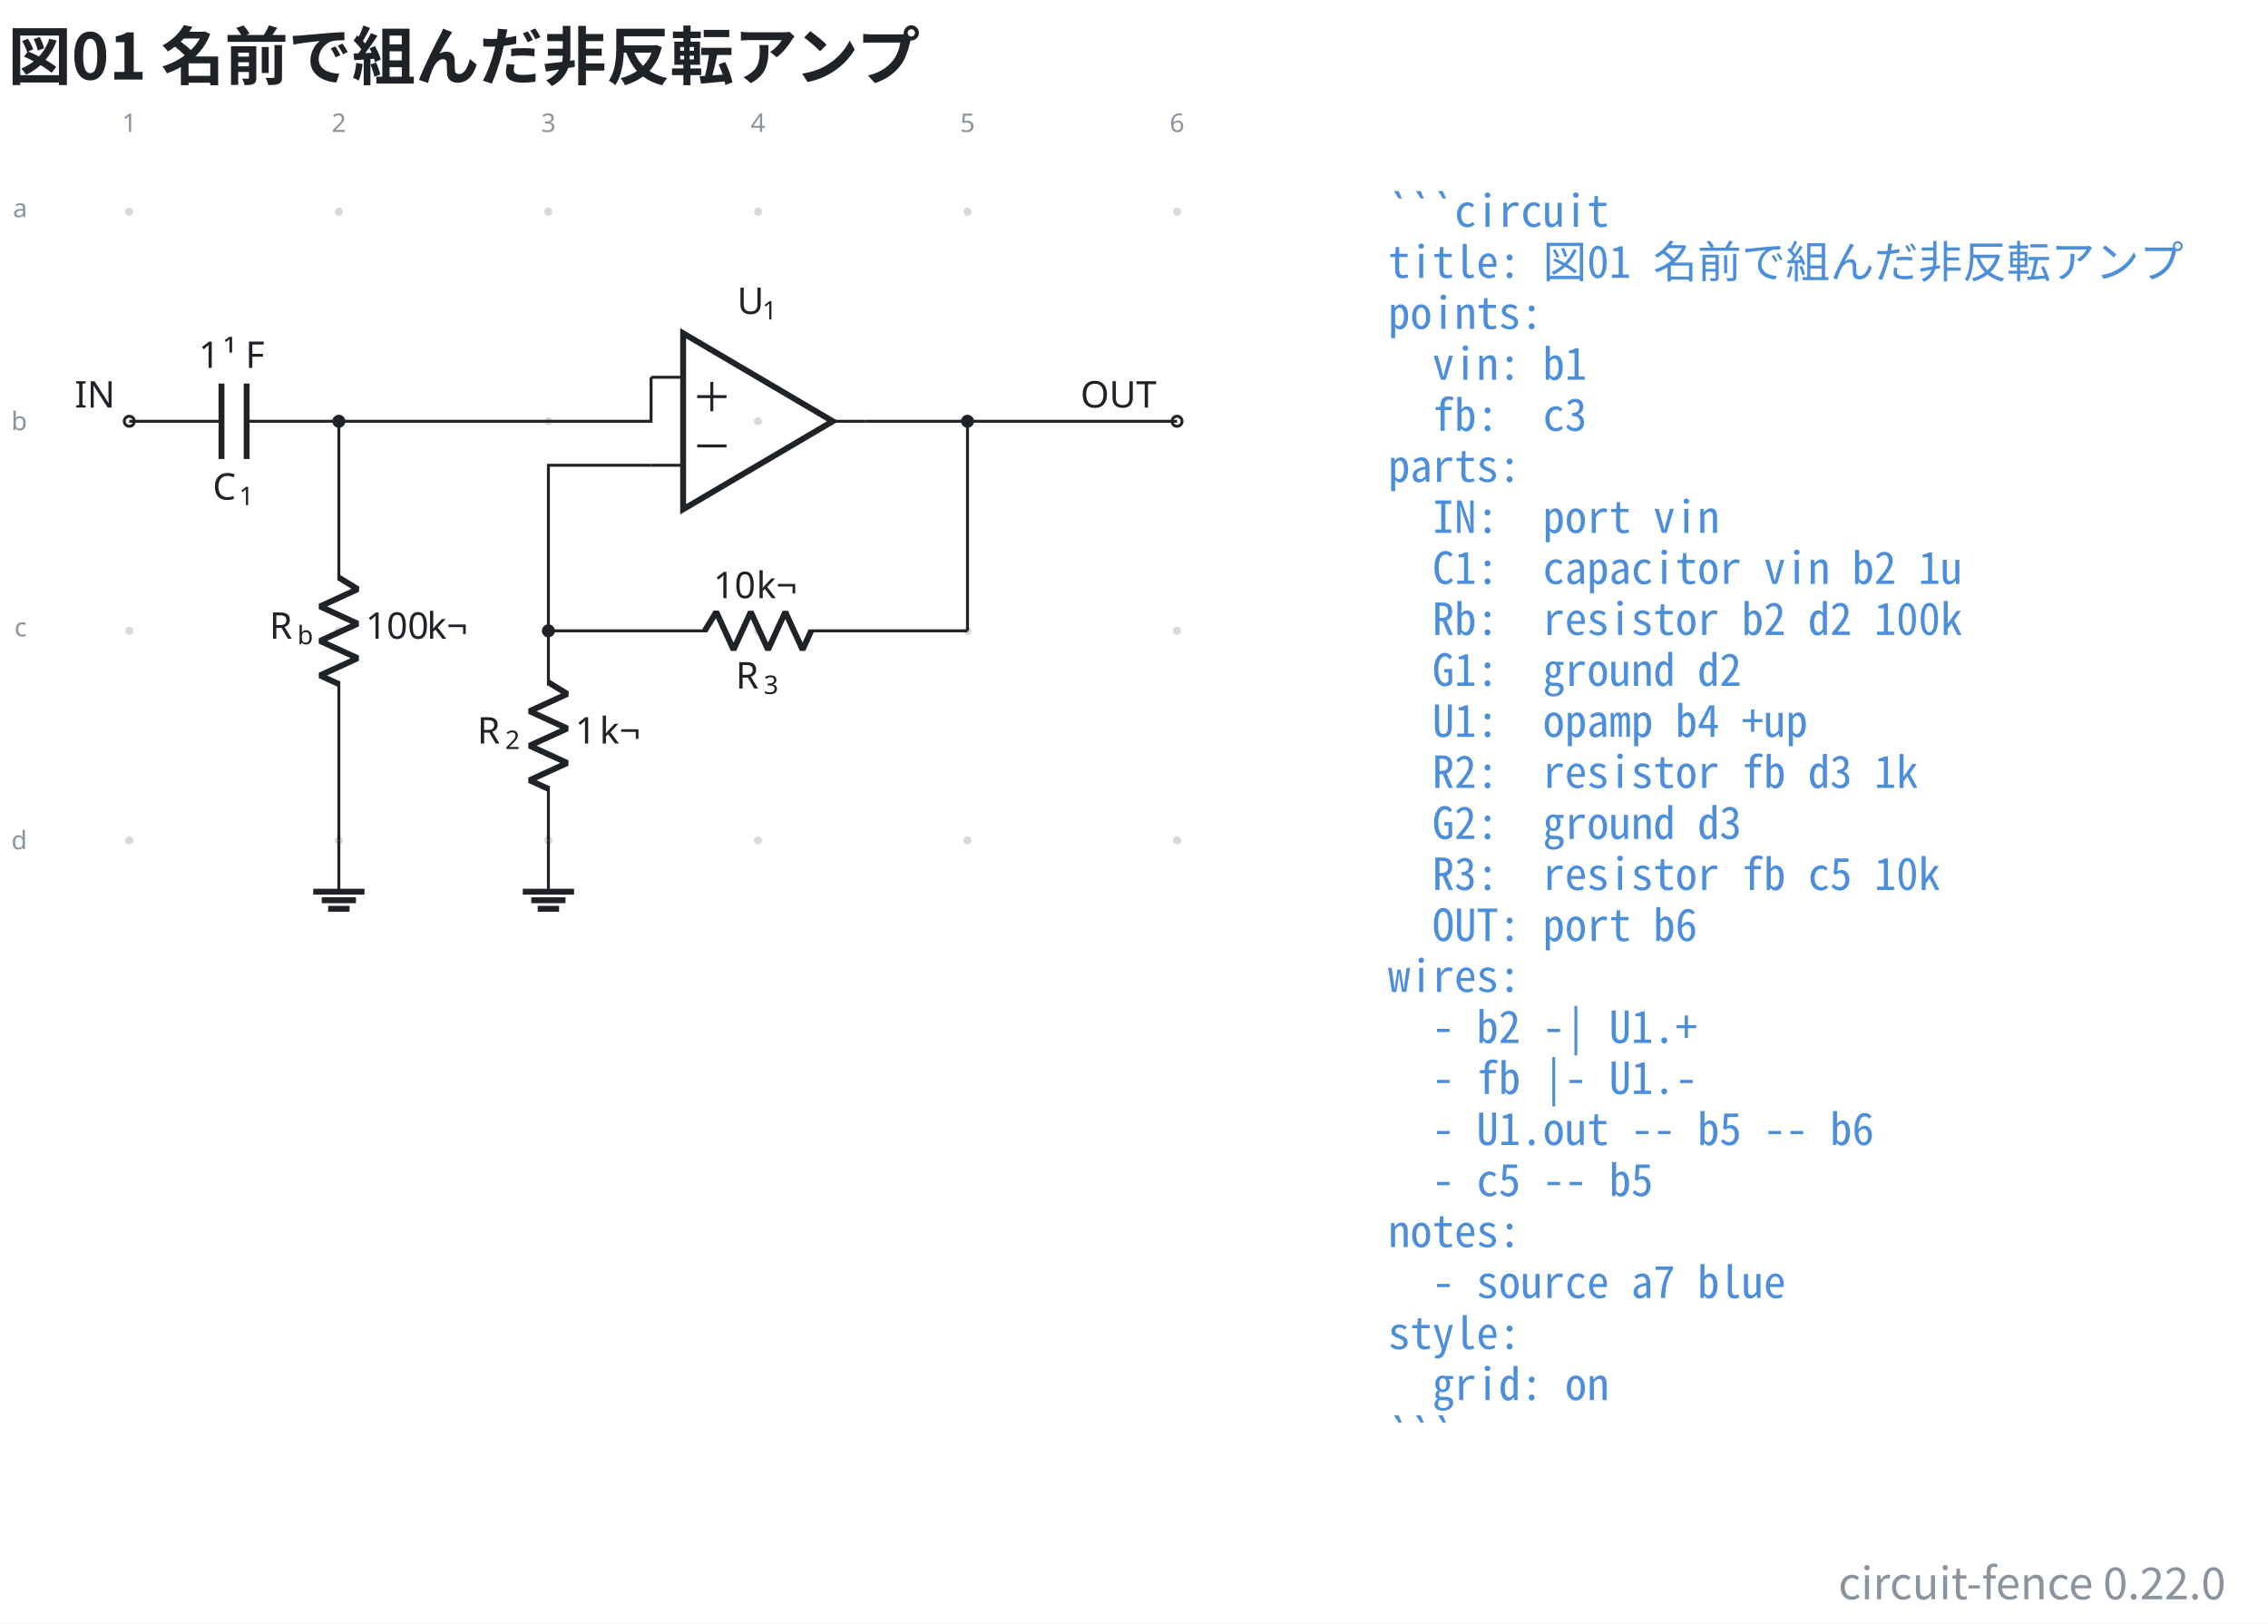
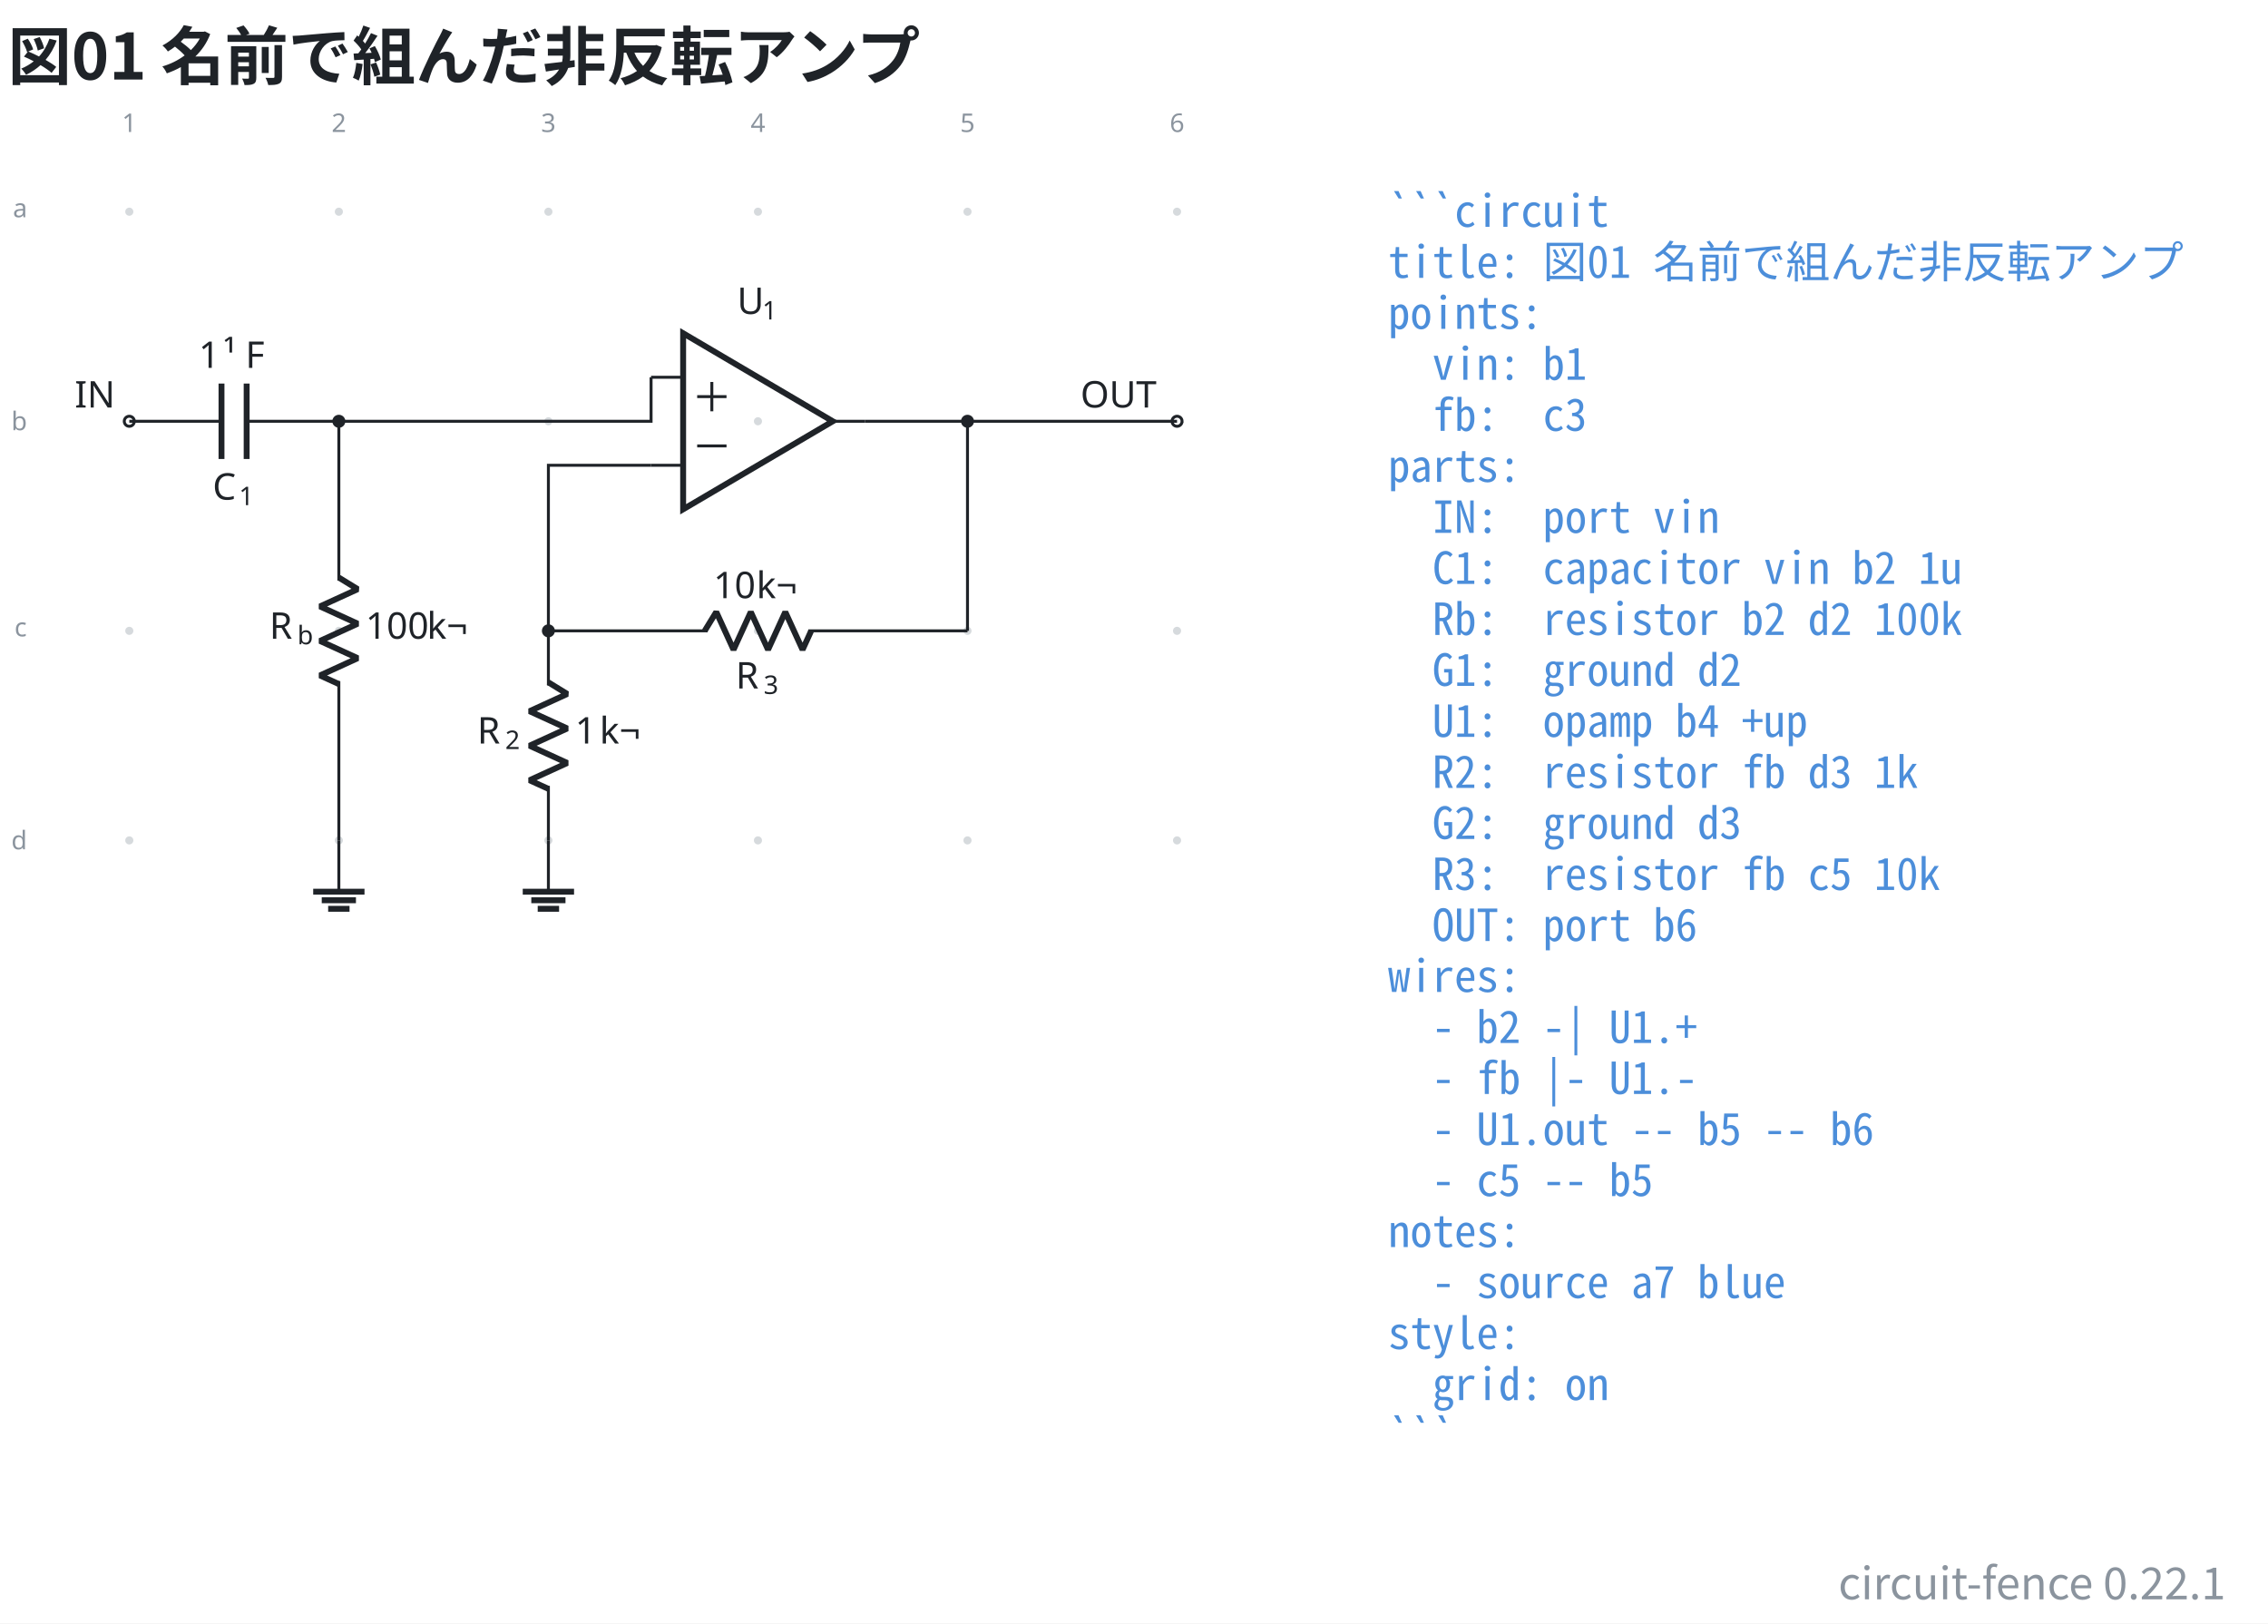
- <svg xmlns="http://www.w3.org/2000/svg" data-figure-paper="#ffffff" data-circuit-fence="0.22.0" fill="#1f2328" width="821.206" height="587.757" viewBox="-72 -72 615.904 440.818">
+ <svg xmlns="http://www.w3.org/2000/svg" data-figure-paper="#ffffff" data-circuit-fence="0.22.1" fill="#1f2328" width="821.206" height="587.757" viewBox="-72 -72 615.904 440.818">
  <rect x="-72" y="-72" width="615.904" height="440.818" fill="#ffffff" />
  <g stroke="#1f2328" stroke-miterlimit="10" stroke-width=".8">
    <path fill="#8b949e" fill-opacity=".35" stroke="none" stroke-opacity=".35" d="M-35.787-14.511a1.1 1.1 0 1 0-2.2 0 1.1 1.1 0 0 0 2.2 0M-35.787 42.394a1.1 1.1 0 1 0-2.2 0 1.1 1.1 0 0 0 2.2 0M-35.787 99.3a1.1 1.1 0 1 0-2.2 0 1.1 1.1 0 0 0 2.2 0M-35.787 156.205a1.1 1.1 0 1 0-2.2 0 1.1 1.1 0 0 0 2.2 0M21.118-14.511a1.1 1.1 0 1 0-2.2 0 1.1 1.1 0 0 0 2.2 0M21.118 42.394a1.1 1.1 0 1 0-2.2 0 1.1 1.1 0 0 0 2.2 0M21.118 99.3a1.1 1.1 0 1 0-2.2 0 1.1 1.1 0 0 0 2.2 0M21.118 156.205a1.1 1.1 0 1 0-2.2 0 1.1 1.1 0 0 0 2.2 0M78.024-14.511a1.1 1.1 0 1 0-2.2 0 1.1 1.1 0 0 0 2.2 0M78.024 42.394a1.1 1.1 0 1 0-2.2 0 1.1 1.1 0 0 0 2.2 0M78.024 99.3a1.1 1.1 0 1 0-2.2 0 1.1 1.1 0 0 0 2.2 0M78.024 156.205a1.1 1.1 0 1 0-2.2 0 1.1 1.1 0 0 0 2.2 0M134.93-14.511a1.1 1.1 0 1 0-2.2 0 1.1 1.1 0 0 0 2.2 0M134.93 42.394a1.1 1.1 0 1 0-2.2 0 1.1 1.1 0 0 0 2.2 0M134.93 99.3a1.1 1.1 0 1 0-2.2 0 1.1 1.1 0 0 0 2.2 0M134.93 156.205a1.1 1.1 0 1 0-2.2 0 1.1 1.1 0 0 0 2.2 0M191.835-14.511a1.1 1.1 0 1 0-2.2 0 1.1 1.1 0 0 0 2.2 0M191.835 42.394a1.1 1.1 0 1 0-2.2 0 1.1 1.1 0 0 0 2.2 0M191.835 99.3a1.1 1.1 0 1 0-2.2 0 1.1 1.1 0 0 0 2.2 0M191.835 156.205a1.1 1.1 0 1 0-2.2 0 1.1 1.1 0 0 0 2.2 0M248.74-14.511a1.1 1.1 0 1 0-2.2 0 1.1 1.1 0 0 0 2.2 0M248.74 42.394a1.1 1.1 0 1 0-2.2 0 1.1 1.1 0 0 0 2.2 0M248.74 99.3a1.1 1.1 0 1 0-2.2 0 1.1 1.1 0 0 0 2.2 0M248.74 156.205a1.1 1.1 0 1 0-2.2 0 1.1 1.1 0 0 0 2.2 0m-1.1 0" />
    <g fill="#8b949e" stroke="#8b949e">
      <text x="-36.887" y="-14.511" fill="#8b949e" stroke="none" font-family="cmr7" font-size="7" transform="translate(-1.993 -21.645)">1</text>
    </g>
    <g fill="#8b949e" stroke="#8b949e">
      <text x="-36.887" y="-14.511" fill="#8b949e" stroke="none" font-family="cmr7" font-size="7" transform="translate(54.912 -21.645)">2</text>
    </g>
    <g fill="#8b949e" stroke="#8b949e">
      <text x="-36.887" y="-14.511" fill="#8b949e" stroke="none" font-family="cmr7" font-size="7" transform="translate(111.818 -21.645)">3</text>
    </g>
    <g fill="#8b949e" stroke="#8b949e">
      <text x="-36.887" y="-14.511" fill="#8b949e" stroke="none" font-family="cmr7" font-size="7" transform="translate(168.723 -21.645)">4</text>
    </g>
    <g fill="#8b949e" stroke="#8b949e">
      <text x="-36.887" y="-14.511" fill="#8b949e" stroke="none" font-family="cmr7" font-size="7" transform="translate(225.629 -21.645)">5</text>
    </g>
    <g fill="#8b949e" stroke="#8b949e">
      <text x="-36.887" y="-14.511" fill="#8b949e" stroke="none" font-family="cmr7" font-size="7" transform="translate(282.534 -21.645)">6</text>
    </g>
    <g fill="#8b949e" stroke="#8b949e">
      <text x="-36.887" y="-14.511" fill="#8b949e" stroke="none" font-family="cmr7" font-size="7" transform="translate(-31.62 1.507)">a</text>
    </g>
    <g fill="#8b949e" stroke="#8b949e">
      <text x="-36.887" y="-14.511" fill="#8b949e" stroke="none" font-family="cmr7" font-size="7" transform="translate(-32.05 59.336)">b</text>
    </g>
    <g fill="#8b949e" stroke="#8b949e">
      <text x="-36.887" y="-14.511" fill="#8b949e" stroke="none" font-family="cmr7" font-size="7" transform="translate(-31.189 115.318)">c</text>
    </g>
    <g fill="#8b949e" stroke="#8b949e">
      <text x="-36.887" y="-14.511" fill="#8b949e" stroke="none" font-family="cmr7" font-size="7" transform="translate(-32.05 173.147)">d</text>
    </g>
    <g fill="#ffffff">
      <path d="M-35.522 42.394a1.365 1.365 0 1 0-2.73 0 1.365 1.365 0 0 0 2.73 0Zm-1.365 0" />
    </g>
    <text x="-36.887" y="-14.511" stroke="none" font-family="cmr10" font-size="10" transform="translate(-14.844 53.173)">IN</text>
    <path fill="none" d="M-36.887 42.394h.4m-.4 0h25.038m6.829 0h25.038m-.4 0h.4" />
    <g stroke-width="1.6">
      <path fill="none" d="M-11.849 32.151v20.486m6.829-20.486v20.486" />
    </g>
    <g stroke="none">
      <text x="-36.887" y="-14.511" font-family="cmmi10" font-size="10" transform="translate(22.636 78.187)">C</text>
      <text x="-29.74" y="-13.011" font-family="cmr7" font-size="7" transform="translate(22.636 78.187)">1</text>
    </g>
    <g stroke="none" font-size="10">
      <text x="-36.887" y="-14.511" font-family="cmr10" transform="translate(18.843 42.409)">1</text>
      <text x="-30.221" y="-14.511" font-family="cmmi10" transform="translate(18.843 42.409)">¹</text>
      <text x="-24.195" y="-14.511" font-family="cmr10" transform="translate(18.843 42.409)">F</text>
    </g>
    <path fill="none" d="M20.018 42.394v.4m0-.4v43.248m0 27.315v43.248m0-.4v.4" />
    <g stroke-linejoin="bevel" stroke-width="1.6">
      <path fill="none" d="m20.018 84.842 5.122 3.143-10.243 4.686 10.243 4.686-10.243 4.686 10.243 4.685-10.243 4.686 5.121 2.343" />
    </g>
    <g stroke="none">
      <text x="-36.887" y="-14.511" font-family="cmmi10" font-size="10" transform="translate(38.048 115.964)">R</text>
      <text x="-29.294" y="-13.011" font-family="cmmi7" font-size="7" transform="translate(38.048 115.964)">b</text>
    </g>
    <g stroke="none" font-family="cmr10" font-size="10">
      <text x="-36.887" y="-14.511" transform="translate(64.154 115.964)">100</text>
      <text x="-20.22" y="-14.511" transform="translate(64.154 115.964)">k¬</text>
    </g>
    <path fill="none" d="M20.018 156.205v13.93" />
    <path fill="none" stroke-width="1.6" d="M13.053 170.136h13.93m-11.608 2.321h9.287m-7.546 2.322h5.804M154.144 42.394l-40.63-23.9v47.8Z" />
    <path fill="none" d="M104.808 30.444h8.706m-8.706 23.9h8.706m49.337-11.95h-8.707" />
    <g stroke="none">
      <text x="-36.887" y="-14.511" font-family="cmmi10" font-size="10" transform="translate(165.06 27.772)">U</text>
      <text x="-30.059" y="-13.011" font-family="cmr7" font-size="7" transform="translate(165.06 27.772)">1</text>
    </g>
    <path fill="none" d="M117.327 35.702h7.967M121.31 39.686v-7.967M117.327 49.086h7.967M76.924 99.3v.4m0-.4v14.795m0 27.315v14.795m-8.881784197001252e-16-.4v.4" />
    <g stroke-linejoin="bevel" stroke-width="1.6">
      <path fill="none" d="m76.924 113.295 5.121 3.143-10.243 4.686 10.243 4.686-10.243 4.685 10.243 4.686-10.243 4.686 5.122 2.343" />
    </g>
    <g stroke="none">
      <text x="-36.887" y="-14.511" font-family="cmmi10" font-size="10" transform="translate(94.484 144.416)">R</text>
      <text x="-29.294" y="-13.011" font-family="cmr7" font-size="7" transform="translate(94.484 144.416)">2</text>
    </g>
    <g stroke="none" font-family="cmr10" font-size="10">
      <text x="-36.887" y="-14.511" transform="translate(121.06 144.416)">1</text>
      <text x="-30.221" y="-14.511" transform="translate(121.06 144.416)">k¬</text>
    </g>
    <path fill="none" d="M76.924 156.205v13.93" />
    <path fill="none" stroke-width="1.6" d="M69.959 170.136h13.93m-11.609 2.321h9.287m-7.545 2.322h5.804" />
    <path fill="none" d="M76.924 99.3h.4m-.4 0h43.248m27.315 0h43.248m-.4 0h.4" />
    <g stroke-linejoin="bevel" stroke-width="1.6">
      <path fill="none" d="m119.372 99.3 3.143-5.122 4.686 10.243 4.685-10.243 4.686 10.243 4.686-10.243 4.686 10.243 2.343-5.121" />
    </g>
    <g stroke="none">
      <text x="-36.887" y="-14.511" font-family="cmmi10" font-size="10" transform="translate(164.677 129.46)">R</text>
      <text x="-29.294" y="-13.011" font-family="cmr7" font-size="7" transform="translate(164.677 129.46)">3</text>
    </g>
    <g stroke="none" font-family="cmr10" font-size="10">
      <text x="-36.887" y="-14.511" transform="translate(158.633 104.948)">10</text>
      <text x="-25.221" y="-14.511" transform="translate(158.633 104.948)">k¬</text>
    </g>
    <g fill="#ffffff">
      <path d="M249.006 42.394a1.365 1.365 0 1 0-2.731 0 1.365 1.365 0 0 0 2.73 0Zm-1.366 0" />
    </g>
    <text x="-36.887" y="-14.511" stroke="none" font-family="cmr10" font-size="10" transform="translate(258.294 53.173)">OUT</text>
    <path fill="none" d="M20.018 42.394h84.79v-11.95M76.924 99.3V54.344h27.884M162.851 42.394h27.884M190.735 42.394h56.905M190.735 99.3V42.394" />
    <path d="M21.384 42.394a1.365 1.365 0 1 0-2.731 0 1.365 1.365 0 0 0 2.73 0ZM78.29 99.3a1.365 1.365 0 1 0-2.732 0 1.365 1.365 0 0 0 2.731 0ZM192.1 42.394a1.365 1.365 0 1 0-2.73 0 1.365 1.365 0 0 0 2.73 0Zm-1.365 0" />
    <g>
      <text x="-36.887" y="-14.511" fill="#4c8eda" stroke="none" font-family="'Noto Sans Mono CJK JP',ui-monospace,'SFMono-Regular',Consolas,'Liberation Mono',monospace" font-size="12" transform="translate(341.833 4.1)" xml:space="preserve">```circuit</text>
    </g>
    <g>
      <text x="-36.887" y="-14.511" fill="#4c8eda" stroke="none" font-family="'Noto Sans Mono CJK JP',ui-monospace,'SFMono-Regular',Consolas,'Liberation Mono',monospace" font-size="12" transform="translate(341.833 17.956)" xml:space="preserve">title: 図01 名前で組んだ非反転アンプ</text>
    </g>
    <g>
      <text x="-36.887" y="-14.511" fill="#4c8eda" stroke="none" font-family="'Noto Sans Mono CJK JP',ui-monospace,'SFMono-Regular',Consolas,'Liberation Mono',monospace" font-size="12" transform="translate(341.833 31.813)" xml:space="preserve">points:</text>
    </g>
    <g>
      <text x="-36.887" y="-14.511" fill="#4c8eda" stroke="none" font-family="'Noto Sans Mono CJK JP',ui-monospace,'SFMono-Regular',Consolas,'Liberation Mono',monospace" font-size="12" transform="translate(341.833 45.641)" xml:space="preserve">  vin: b1</text>
    </g>
    <g>
      <text x="-36.887" y="-14.511" fill="#4c8eda" stroke="none" font-family="'Noto Sans Mono CJK JP',ui-monospace,'SFMono-Regular',Consolas,'Liberation Mono',monospace" font-size="12" transform="translate(341.833 59.498)" xml:space="preserve">  fb:  c3</text>
    </g>
    <g>
      <text x="-36.887" y="-14.511" fill="#4c8eda" stroke="none" font-family="'Noto Sans Mono CJK JP',ui-monospace,'SFMono-Regular',Consolas,'Liberation Mono',monospace" font-size="12" transform="translate(341.833 73.354)" xml:space="preserve">parts:</text>
    </g>
    <g>
      <text x="-36.887" y="-14.511" fill="#4c8eda" stroke="none" font-family="'Noto Sans Mono CJK JP',ui-monospace,'SFMono-Regular',Consolas,'Liberation Mono',monospace" font-size="12" transform="translate(341.833 87.21)" xml:space="preserve">  IN:  port vin</text>
    </g>
    <g>
      <text x="-36.887" y="-14.511" fill="#4c8eda" stroke="none" font-family="'Noto Sans Mono CJK JP',ui-monospace,'SFMono-Regular',Consolas,'Liberation Mono',monospace" font-size="12" transform="translate(341.833 101.067)" xml:space="preserve">  C1:  capacitor vin b2 1u</text>
    </g>
    <g>
      <text x="-36.887" y="-14.511" fill="#4c8eda" stroke="none" font-family="'Noto Sans Mono CJK JP',ui-monospace,'SFMono-Regular',Consolas,'Liberation Mono',monospace" font-size="12" transform="translate(341.833 114.924)" xml:space="preserve">  Rb:  resistor b2 d2 100k</text>
    </g>
    <g>
      <text x="-36.887" y="-14.511" fill="#4c8eda" stroke="none" font-family="'Noto Sans Mono CJK JP',ui-monospace,'SFMono-Regular',Consolas,'Liberation Mono',monospace" font-size="12" transform="translate(341.833 128.751)" xml:space="preserve">  G1:  ground d2</text>
    </g>
    <g>
      <text x="-36.887" y="-14.511" fill="#4c8eda" stroke="none" font-family="'Noto Sans Mono CJK JP',ui-monospace,'SFMono-Regular',Consolas,'Liberation Mono',monospace" font-size="12" transform="translate(341.833 142.608)" xml:space="preserve">  U1:  opamp b4 +up</text>
    </g>
    <g>
      <text x="-36.887" y="-14.511" fill="#4c8eda" stroke="none" font-family="'Noto Sans Mono CJK JP',ui-monospace,'SFMono-Regular',Consolas,'Liberation Mono',monospace" font-size="12" transform="translate(341.833 156.464)" xml:space="preserve">  R2:  resistor fb d3 1k</text>
    </g>
    <g>
      <text x="-36.887" y="-14.511" fill="#4c8eda" stroke="none" font-family="'Noto Sans Mono CJK JP',ui-monospace,'SFMono-Regular',Consolas,'Liberation Mono',monospace" font-size="12" transform="translate(341.833 170.32)" xml:space="preserve">  G2:  ground d3</text>
    </g>
    <g>
      <text x="-36.887" y="-14.511" fill="#4c8eda" stroke="none" font-family="'Noto Sans Mono CJK JP',ui-monospace,'SFMono-Regular',Consolas,'Liberation Mono',monospace" font-size="12" transform="translate(341.833 184.177)" xml:space="preserve">  R3:  resistor fb c5 10k</text>
    </g>
    <g>
      <text x="-36.887" y="-14.511" fill="#4c8eda" stroke="none" font-family="'Noto Sans Mono CJK JP',ui-monospace,'SFMono-Regular',Consolas,'Liberation Mono',monospace" font-size="12" transform="translate(341.833 198.034)" xml:space="preserve">  OUT: port b6</text>
    </g>
    <g>
      <text x="-36.887" y="-14.511" fill="#4c8eda" stroke="none" font-family="'Noto Sans Mono CJK JP',ui-monospace,'SFMono-Regular',Consolas,'Liberation Mono',monospace" font-size="12" transform="translate(341.833 211.862)" xml:space="preserve">wires:</text>
    </g>
    <g>
      <text x="-36.887" y="-14.511" fill="#4c8eda" stroke="none" font-family="'Noto Sans Mono CJK JP',ui-monospace,'SFMono-Regular',Consolas,'Liberation Mono',monospace" font-size="12" transform="translate(341.833 225.718)" xml:space="preserve">  - b2 -| U1.+</text>
    </g>
    <g>
      <text x="-36.887" y="-14.511" fill="#4c8eda" stroke="none" font-family="'Noto Sans Mono CJK JP',ui-monospace,'SFMono-Regular',Consolas,'Liberation Mono',monospace" font-size="12" transform="translate(341.833 239.575)" xml:space="preserve">  - fb |- U1.-</text>
    </g>
    <g>
      <text x="-36.887" y="-14.511" fill="#4c8eda" stroke="none" font-family="'Noto Sans Mono CJK JP',ui-monospace,'SFMono-Regular',Consolas,'Liberation Mono',monospace" font-size="12" transform="translate(341.833 253.431)" xml:space="preserve">  - U1.out -- b5 -- b6</text>
    </g>
    <g>
      <text x="-36.887" y="-14.511" fill="#4c8eda" stroke="none" font-family="'Noto Sans Mono CJK JP',ui-monospace,'SFMono-Regular',Consolas,'Liberation Mono',monospace" font-size="12" transform="translate(341.833 267.288)" xml:space="preserve">  - c5 -- b5</text>
    </g>
    <g>
      <text x="-36.887" y="-14.511" fill="#4c8eda" stroke="none" font-family="'Noto Sans Mono CJK JP',ui-monospace,'SFMono-Regular',Consolas,'Liberation Mono',monospace" font-size="12" transform="translate(341.833 281.144)" xml:space="preserve">notes:</text>
    </g>
    <g>
      <text x="-36.887" y="-14.511" fill="#4c8eda" stroke="none" font-family="'Noto Sans Mono CJK JP',ui-monospace,'SFMono-Regular',Consolas,'Liberation Mono',monospace" font-size="12" transform="translate(341.833 294.973)" xml:space="preserve">  - source a7 blue</text>
    </g>
    <g>
      <text x="-36.887" y="-14.511" fill="#4c8eda" stroke="none" font-family="'Noto Sans Mono CJK JP',ui-monospace,'SFMono-Regular',Consolas,'Liberation Mono',monospace" font-size="12" transform="translate(341.833 308.83)" xml:space="preserve">style:</text>
    </g>
    <g>
      <text x="-36.887" y="-14.511" fill="#4c8eda" stroke="none" font-family="'Noto Sans Mono CJK JP',ui-monospace,'SFMono-Regular',Consolas,'Liberation Mono',monospace" font-size="12" transform="translate(341.833 322.686)" xml:space="preserve">  grid: on</text>
    </g>
    <g>
      <text x="-36.887" y="-14.511" fill="#4c8eda" stroke="none" font-family="'Noto Sans Mono CJK JP',ui-monospace,'SFMono-Regular',Consolas,'Liberation Mono',monospace" font-size="12" transform="translate(341.833 336.542)" xml:space="preserve">```</text>
    </g>
    <g>
      <text x="-36.887" y="-14.511" fill="#1f2328" stroke="none" font-family="'Noto Sans CJK JP','Noto Sans JP','Hiragino Sans','Yu Gothic',sans-serif" font-size="17.28" transform="translate(-32.983 -35.889)" font-weight="bold">図01 名前で組んだ非反転アンプ</text>
    </g>
    <g>
-       <text x="-36.887" y="-14.511" fill="#8b949e" stroke="none" font-family="'Noto Sans CJK JP','Noto Sans JP','Hiragino Sans','Yu Gothic',sans-serif" font-size="12" transform="translate(569.313 376.787)" text-anchor="end">circuit-fence 0.22.0</text>
+       <text x="-36.887" y="-14.511" fill="#8b949e" stroke="none" font-family="'Noto Sans CJK JP','Noto Sans JP','Hiragino Sans','Yu Gothic',sans-serif" font-size="12" transform="translate(569.313 376.787)" text-anchor="end">circuit-fence 0.22.1</text>
    </g>
  </g>
</svg>
